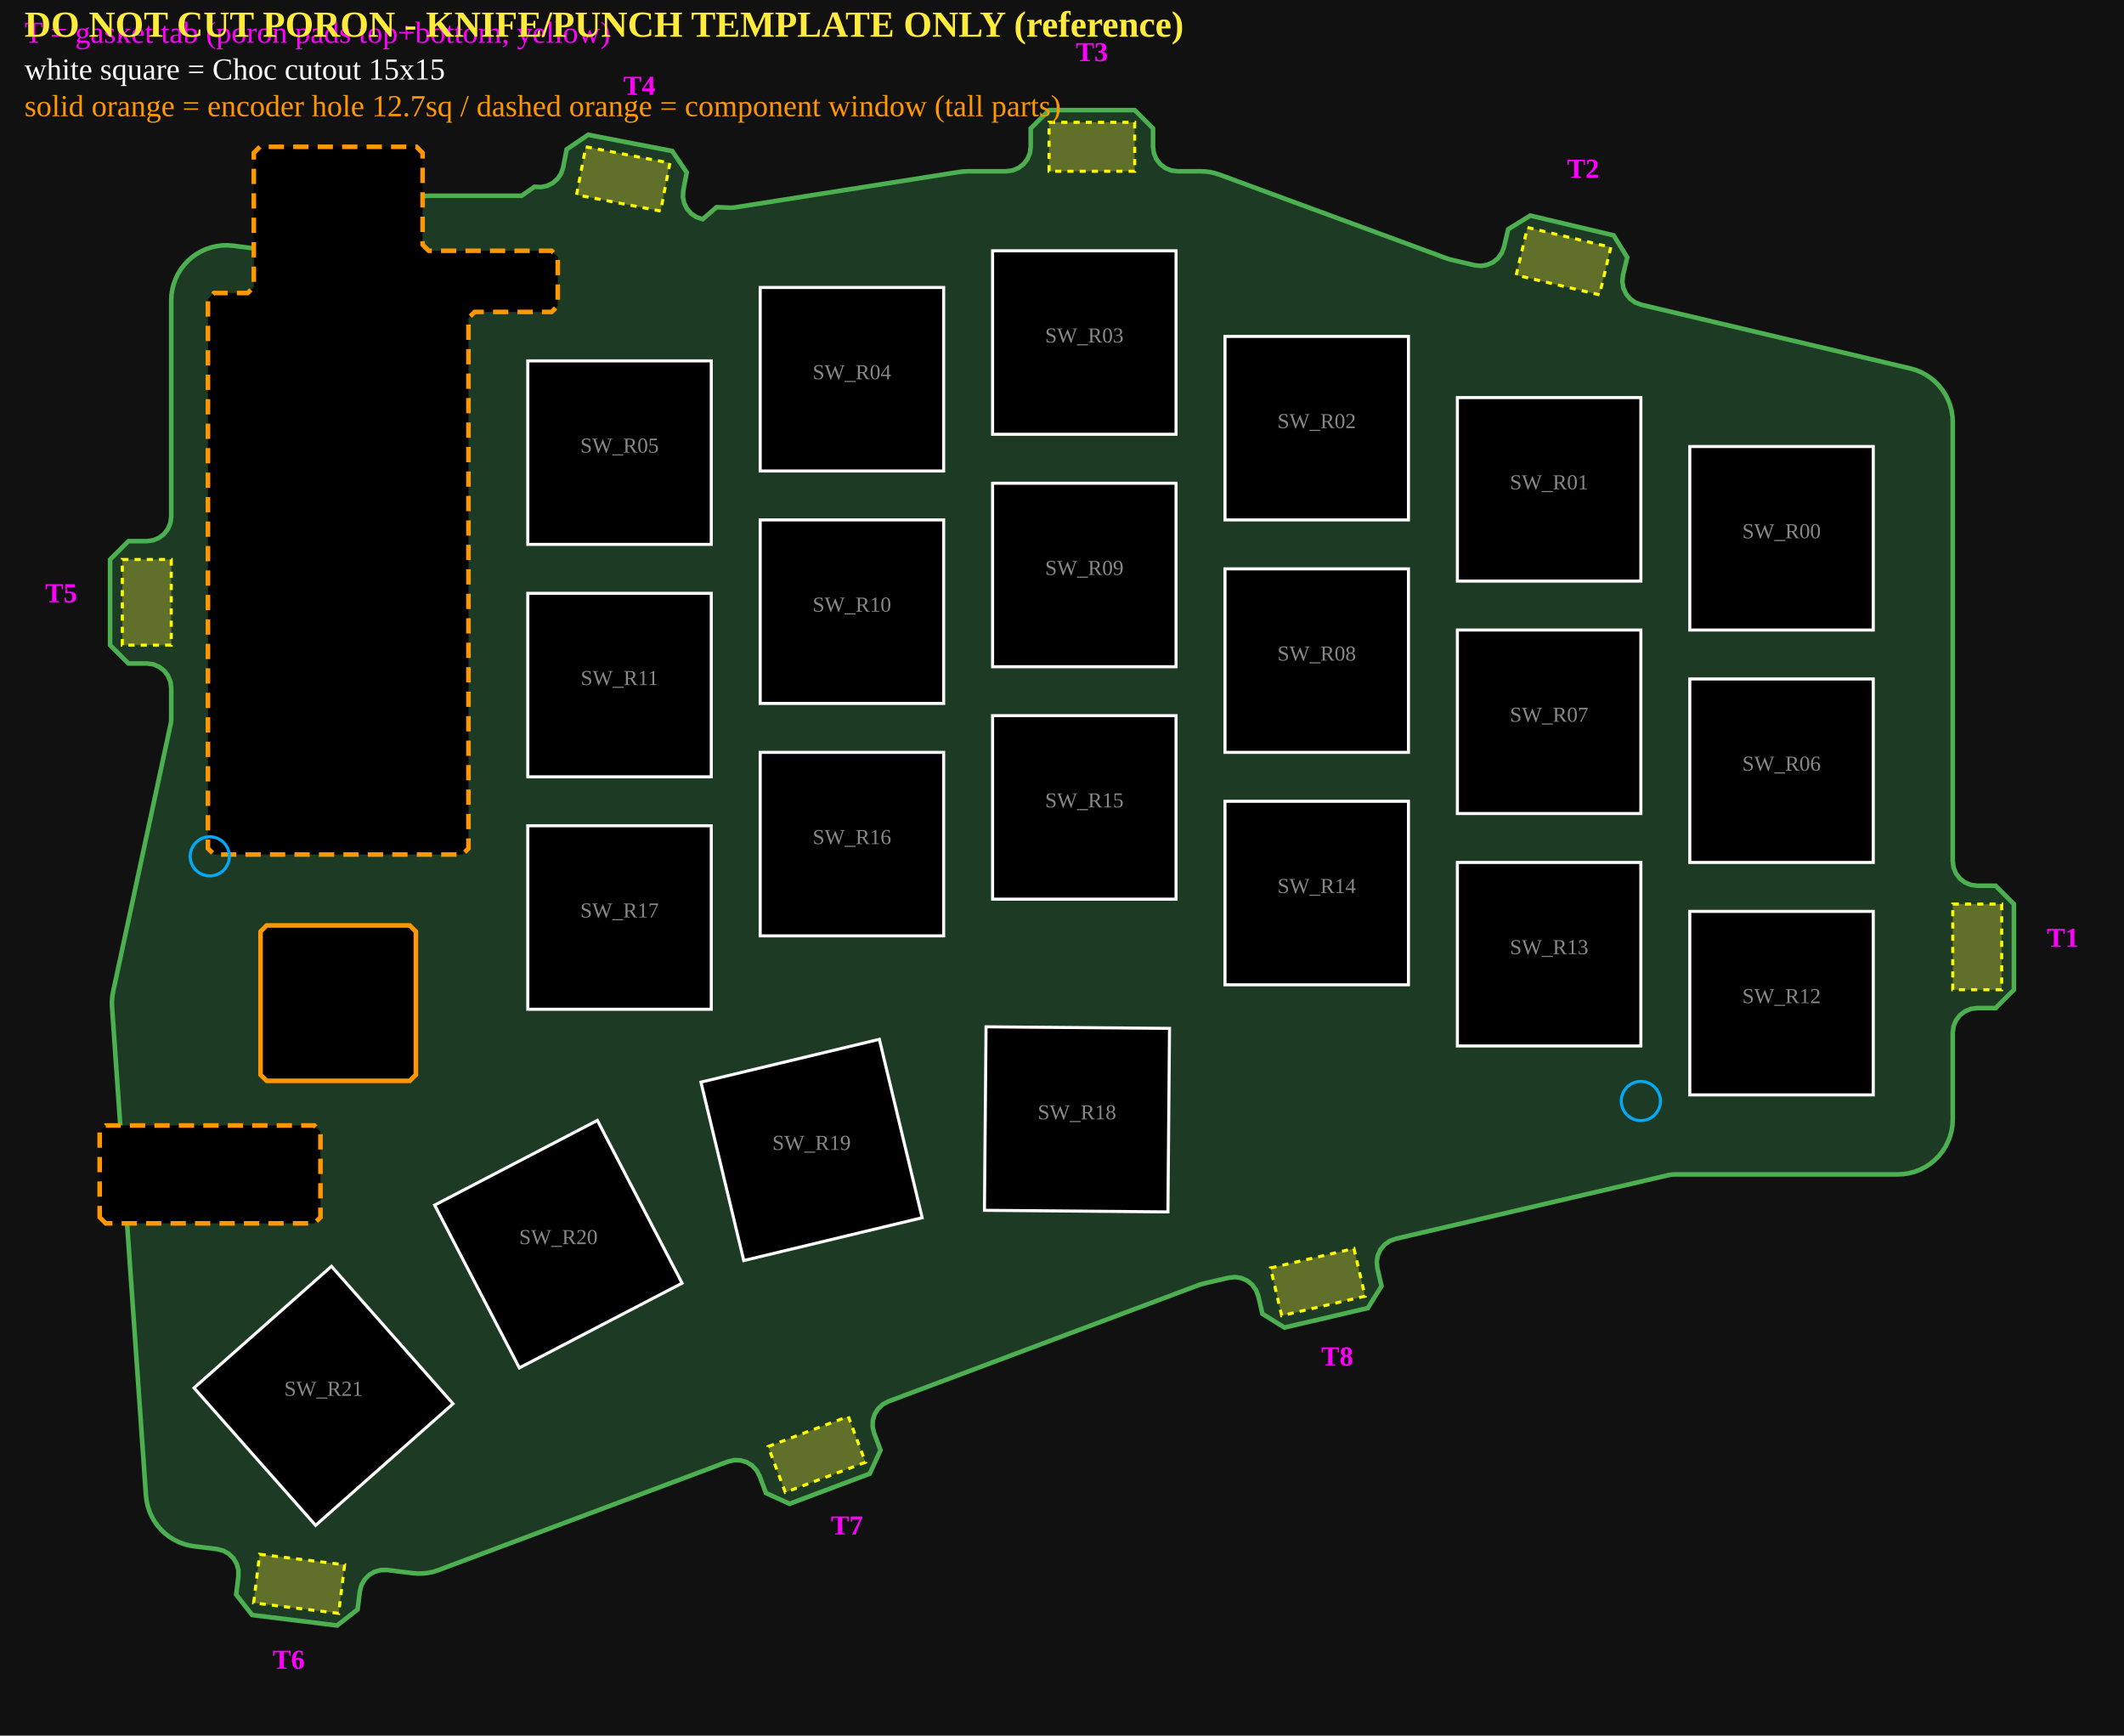
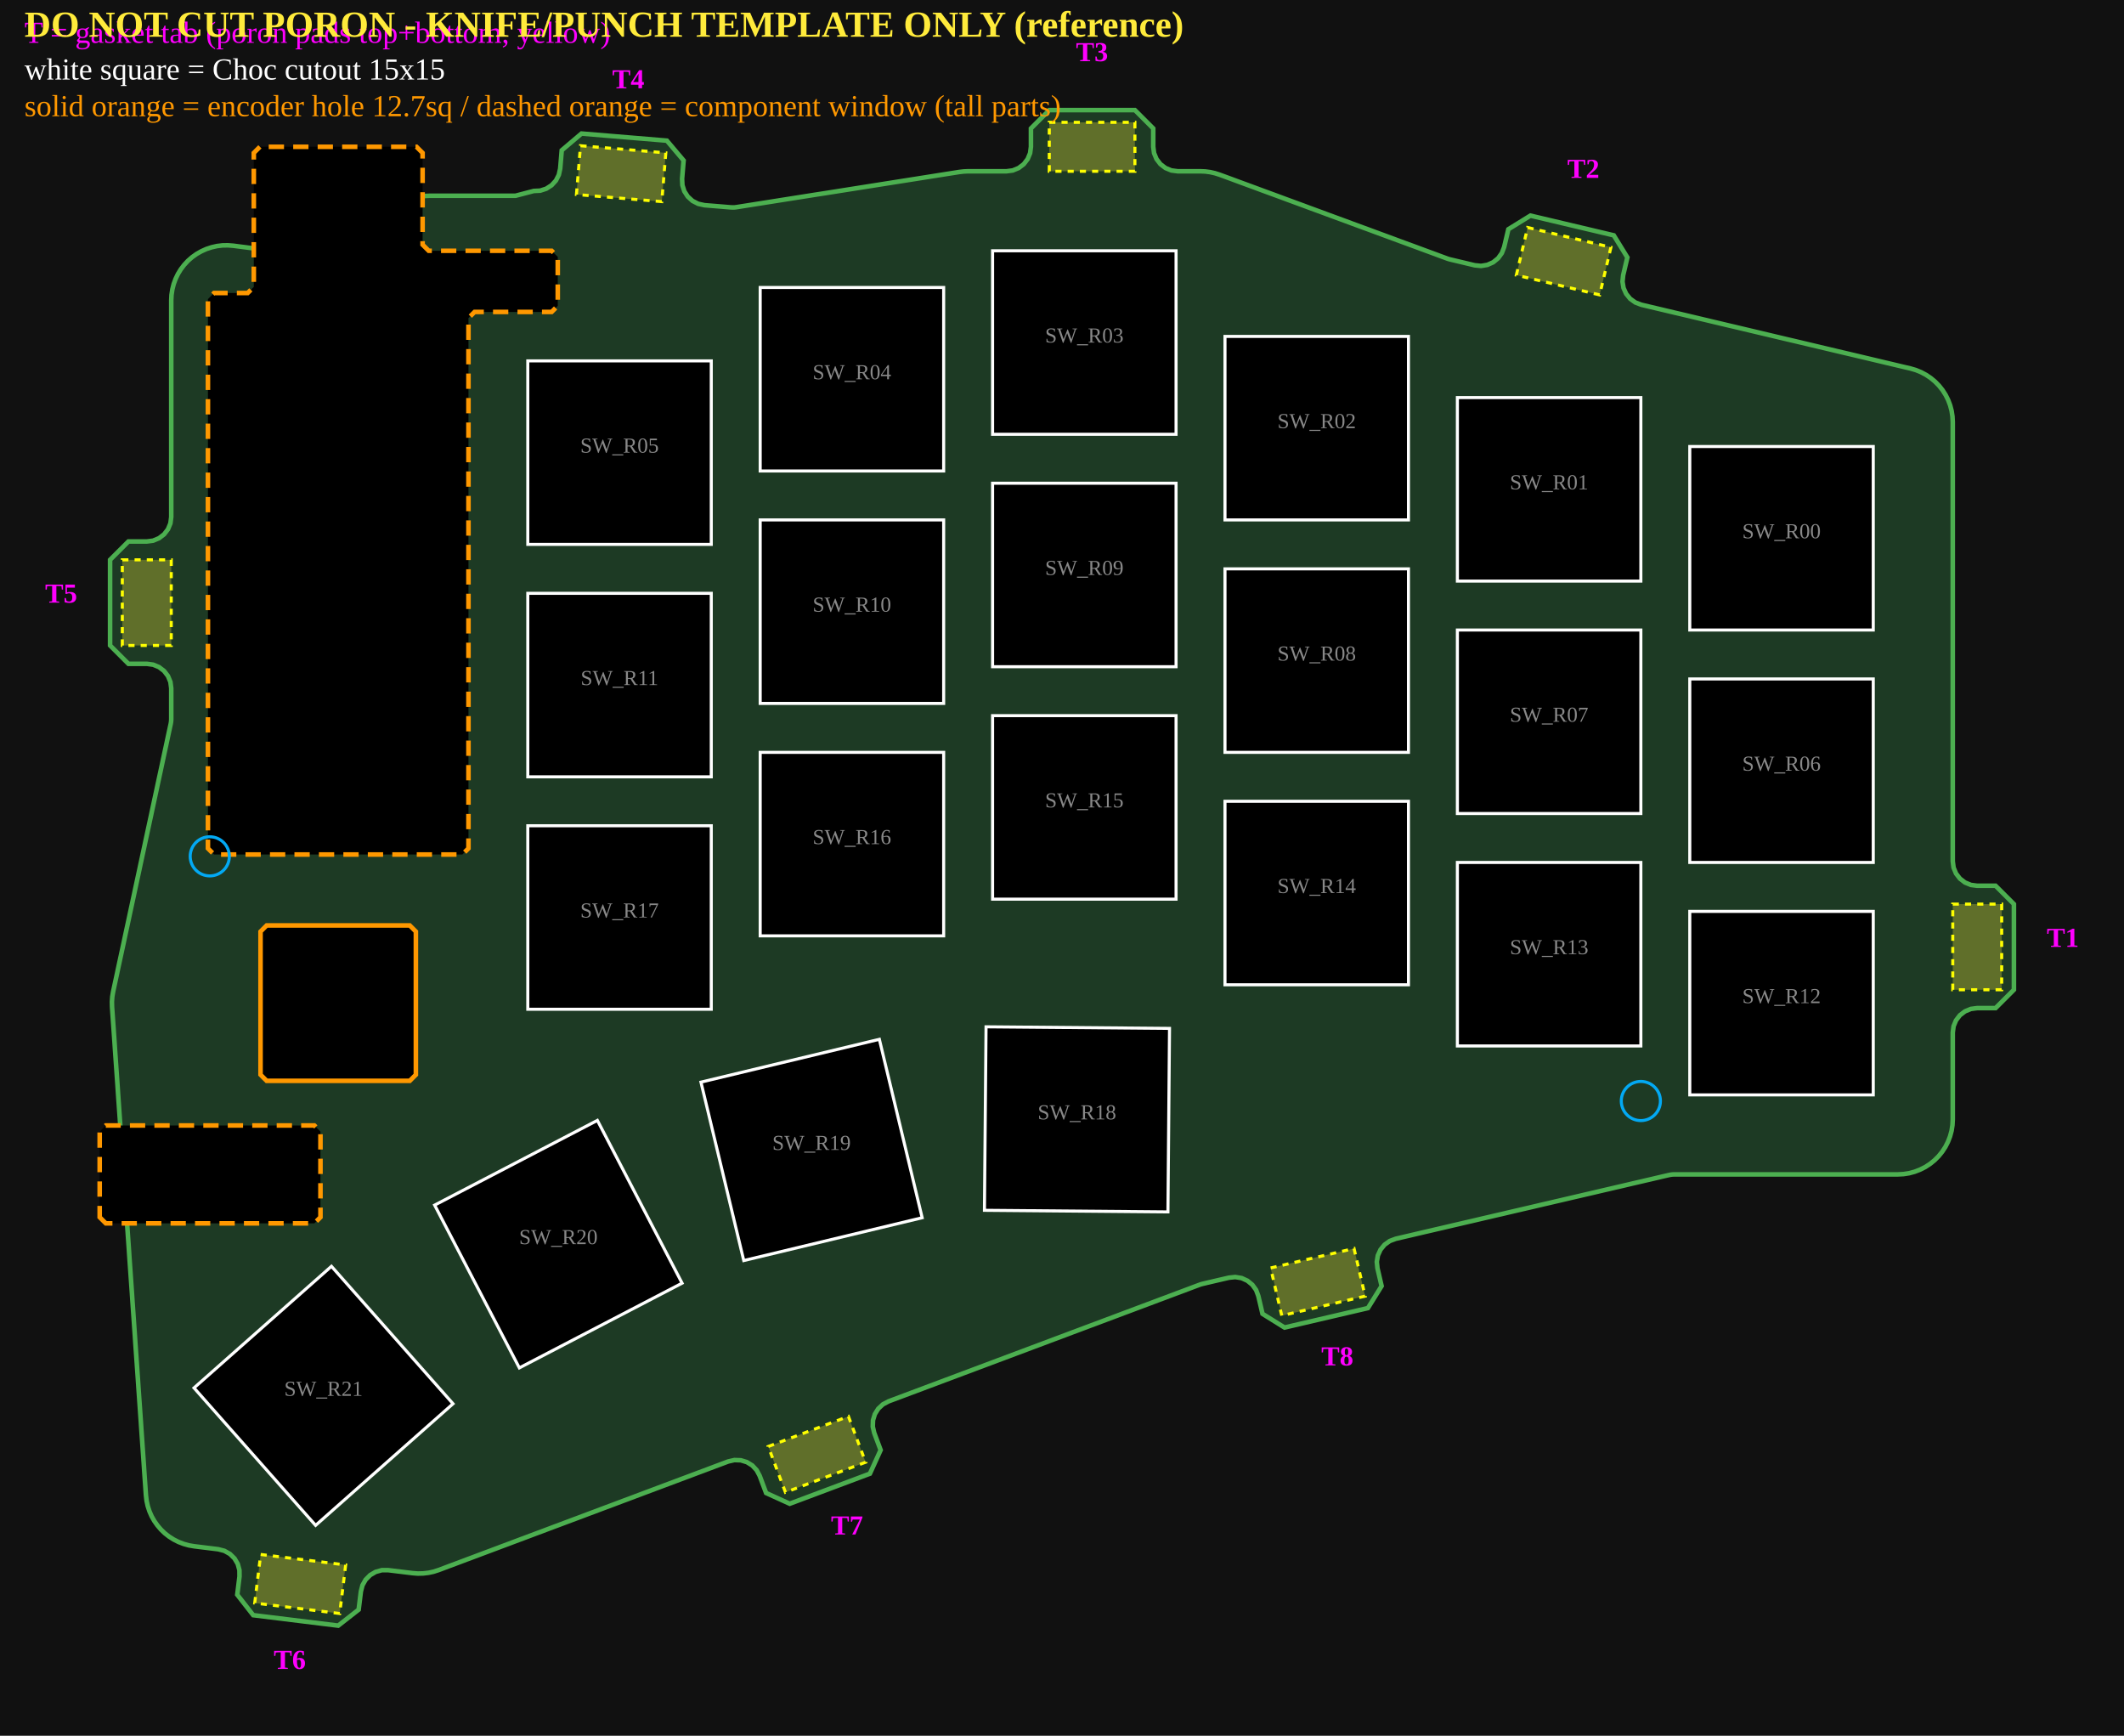
- <svg xmlns="http://www.w3.org/2000/svg" width="694.6" height="567.49" viewBox="0 0 694.6 567.49">
-   <rect width="694.6" height="567.49" fill="#111" />
-   <polygon points="638.6,366.0 638.6,364.0 638.6,362.0 638.6,360.0 638.6,358.0 638.6,356.0 638.6,354.0 638.6,352.0 638.6,350.0 638.6,348.0 638.6,346.0 638.6,344.0 638.6,342.0 638.6,337.61 638.87,335.54 639.67,333.61 640.94,331.95 642.6,330.68 644.53,329.88 646.6,329.61 652.6,329.61 658.6,323.61 658.6,295.61 652.6,289.61 646.6,289.61 644.53,289.34 642.6,288.54 640.94,287.27 639.67,285.61 638.87,283.68 638.6,281.61 638.6,276.0 638.6,274.0 638.6,272.0 638.6,270.0 638.6,268.0 638.6,266.0 638.6,264.0 638.6,262.0 638.6,260.0 638.6,258.0 638.6,256.0 638.6,254.0 638.6,252.0 638.6,250.0 638.6,248.0 638.6,246.0 638.6,244.0 638.6,242.0 638.6,240.0 638.6,238.0 638.6,236.0 638.6,234.0 638.6,232.0 638.6,230.0 638.6,228.0 638.6,226.0 638.6,224.0 638.6,222.0 638.6,220.0 638.6,218.0 638.6,216.0 638.6,214.0 638.6,212.0 638.6,210.0 638.6,208.0 638.6,206.0 638.6,204.0 638.6,202.0 638.6,200.0 638.6,198.0 638.6,196.0 638.6,194.0 638.6,192.0 638.6,190.0 638.6,188.0 638.6,186.0 638.6,184.0 638.6,182.0 638.6,180.0 638.6,178.0 638.6,176.0 638.6,174.0 638.6,172.0 638.6,170.0 638.6,168.0 638.6,166.0 638.6,164.0 638.6,162.0 638.6,160.0 638.6,158.0 638.6,156.0 638.6,154.0 638.6,152.0 638.6,150.0 638.6,148.0 638.6,146.0 638.6,144.0 638.6,142.0 638.6,140.0 638.6,138.0 638.5,136.15 638.22,134.32 637.75,132.53 637.1,130.8 636.27,129.14 635.28,127.58 634.12,126.12 632.83,124.8 631.41,123.61 629.88,122.58 628.24,121.7 626.53,121.0 624.75,120.48 622.77,120.02 620.79,119.55 618.81,119.08 616.83,118.61 614.85,118.14 612.87,117.67 610.89,117.2 608.91,116.73 606.93,116.26 604.95,115.79 602.97,115.33 600.99,114.86 599.01,114.39 597.03,113.92 595.05,113.45 593.07,112.98 591.09,112.51 589.11,112.04 587.13,111.57 585.15,111.11 583.17,110.64 581.19,110.17 579.21,109.7 577.23,109.23 575.25,108.76 573.27,108.29 571.29,107.82 569.31,107.35 567.33,106.88 565.35,106.42 563.37,105.95 561.39,105.48 559.41,105.01 557.43,104.54 555.45,104.07 553.47,103.6 551.49,103.13 549.51,102.66 547.53,102.2 545.55,101.73 543.57,101.26 541.59,100.79 536.7,99.63 534.75,98.89 533.06,97.67 531.74,96.05 530.88,94.14 530.55,92.08 530.76,90.0 532.15,84.16 527.69,76.94 500.44,70.49 493.22,74.95 491.84,80.78 491.1,82.74 489.88,84.43 488.26,85.75 486.35,86.6 484.29,86.94 482.21,86.72 478.23,85.78 476.25,85.31 474.27,84.84 473.81,84.72 473.35,84.57 471.39,83.85 469.43,83.12 467.47,82.4 465.51,81.68 463.55,80.95 461.58,80.23 459.62,79.51 457.66,78.79 455.7,78.06 453.74,77.34 451.78,76.62 449.82,75.9 447.86,75.17 445.89,74.45 443.93,73.73 441.97,73.01 440.01,72.28 438.05,71.56 436.09,70.84 434.13,70.12 432.17,69.39 430.2,68.67 428.24,67.95 426.28,67.22 424.32,66.5 422.36,65.78 420.4,65.06 418.44,64.33 416.48,63.61 414.51,62.89 412.55,62.17 410.59,61.44 408.63,60.72 406.67,60.0 404.71,59.28 402.75,58.55 400.79,57.83 398.82,57.11 397.31,56.63 395.76,56.28 394.19,56.07 392.6,56.0 390.6,56.0 385.07,56.0 383.0,55.73 381.07,54.93 379.42,53.66 378.14,52.0 377.35,50.07 377.07,48.0 377.07,42.0 371.07,36.0 343.07,36.0 337.07,42.0 337.07,48.0 336.8,50.07 336.0,52.0 334.73,53.66 333.07,54.93 331.14,55.73 329.07,56.0 324.6,56.0 322.6,56.0 320.6,56.0 318.6,56.0 316.6,56.0 315.19,56.06 313.79,56.22 311.75,56.54 309.71,56.86 307.67,57.19 305.63,57.51 303.59,57.83 301.55,58.15 299.51,58.48 297.47,58.8 295.43,59.12 293.38,59.44 291.34,59.76 289.3,60.09 287.26,60.41 285.22,60.73 283.18,61.05 281.14,61.38 279.1,61.7 277.06,62.02 275.02,62.34 272.98,62.66 270.94,62.99 268.89,63.31 266.85,63.63 264.81,63.95 262.77,64.28 260.73,64.6 258.69,64.92 256.65,65.24 254.61,65.56 252.57,65.89 250.53,66.21 248.49,66.53 246.45,66.85 244.41,67.18 242.36,67.5 240.32,67.82 239.54,67.9 238.76,67.91 236.55,67.82 234.34,67.74 229.79,71.67 227.81,71.01 226.06,69.86 224.68,68.29 223.74,66.43 223.32,64.38 223.45,62.3 224.58,56.4 219.83,49.38 192.34,44.07 185.31,48.83 184.17,54.72 183.51,56.7 182.36,58.44 180.8,59.83 178.93,60.76 176.89,61.18 174.8,61.06 170.6,64.0 168.6,64.0 166.6,64.0 164.6,64.0 162.6,64.0 160.6,64.0 158.6,64.0 156.6,64.0 154.6,64.0 152.6,64.0 150.6,64.0 148.6,64.0 146.6,64.0 144.6,64.0 142.6,64.0 140.6,64.0 138.94,64.08 137.3,64.3 135.69,64.68 134.12,65.21 132.6,65.88 132.6,67.93 132.6,69.99 132.6,72.04 132.6,74.1 132.6,76.16 132.6,78.21 132.6,80.27 132.6,82.33 132.6,84.38 132.6,86.44 132.6,88.49 132.6,90.55 132.6,92.61 132.6,94.66 132.6,96.72 132.6,98.78 132.6,100.83 132.6,102.89 132.6,104.94 132.6,107.0 130.6,107.0 128.6,107.0 126.6,107.0 124.6,107.0 122.6,107.0 120.6,107.0 118.6,107.0 116.6,107.0 114.6,107.0 112.6,107.0 110.6,107.0 108.6,107.0 106.6,107.0 104.6,107.0 102.6,107.0 100.6,107.0 98.6,107.0 96.6,107.0 94.6,107.0 92.6,107.0 90.6,107.0 88.6,107.0 88.6,104.91 88.6,102.82 88.6,100.74 88.6,98.65 88.6,96.56 88.6,94.47 88.6,92.39 88.6,90.3 88.6,88.21 88.6,86.12 88.6,84.04 88.6,81.95 86.55,81.68 84.51,81.42 82.46,81.15 80.42,80.88 78.37,80.62 76.32,80.35 74.53,80.21 72.73,80.24 70.94,80.46 69.19,80.86 67.48,81.42 65.84,82.16 64.28,83.05 62.81,84.1 61.46,85.28 60.24,86.6 59.14,88.04 58.2,89.57 57.42,91.19 56.8,92.88 56.36,94.62 56.09,96.4 56.0,98.2 56.0,100.21 56.0,102.22 56.0,104.24 56.0,106.25 56.0,108.26 56.0,110.27 56.0,112.29 56.0,114.3 56.0,116.31 56.0,118.32 56.0,120.34 56.0,122.35 56.0,124.36 56.0,126.37 56.0,128.38 56.0,130.4 56.0,132.41 56.0,134.42 56.0,136.43 56.0,138.45 56.0,140.46 56.0,142.47 56.0,144.48 56.0,146.5 56.0,148.51 56.0,150.52 56.0,152.53 56.0,154.54 56.0,156.56 56.0,158.57 56.0,160.58 56.0,162.59 56.0,164.61 56.0,168.94 55.73,171.01 54.93,172.94 53.66,174.59 52.0,175.86 50.07,176.66 48.0,176.94 42.0,176.94 36.0,182.94 36.0,210.94 42.0,216.94 48.0,216.94 50.07,217.21 52.0,218.01 53.66,219.28 54.93,220.94 55.73,222.87 56.0,224.94 56.0,229.0 56.0,231.01 56.0,233.02 56.0,235.04 55.98,235.6 55.92,236.16 55.82,236.72 55.39,238.7 54.96,240.69 54.54,242.68 54.11,244.67 53.68,246.66 53.25,248.65 52.83,250.64 52.4,252.63 51.97,254.61 51.54,256.6 51.12,258.59 50.69,260.58 50.26,262.57 49.83,264.56 49.41,266.55 48.98,268.53 48.55,270.52 48.12,272.51 47.69,274.5 47.27,276.49 46.84,278.48 46.41,280.47 45.98,282.45 45.56,284.44 45.13,286.43 44.7,288.42 44.27,290.41 43.85,292.4 43.42,294.39 42.99,296.38 42.56,298.36 42.14,300.35 41.71,302.34 41.28,304.33 40.85,306.32 40.43,308.31 40.0,310.3 39.57,312.28 39.14,314.27 38.71,316.26 38.29,318.25 37.86,320.24 37.43,322.23 37.0,324.22 36.72,325.88 36.6,327.56 36.64,329.25 36.78,331.24 36.92,333.24 37.06,335.24 37.2,337.23 37.34,339.23 37.48,341.23 37.61,343.22 37.75,345.22 37.89,347.22 38.03,349.21 38.17,351.21 38.31,353.21 38.45,355.2 38.58,357.2 38.72,359.2 38.86,361.19 39.0,363.19 39.14,365.19 39.28,367.18 39.42,369.18 39.55,371.18 39.69,373.17 39.83,375.17 39.97,377.17 40.11,379.16 40.25,381.16 40.38,383.15 40.52,385.15 40.66,387.15 40.8,389.14 40.94,391.14 41.08,393.14 41.22,395.13 41.35,397.13 41.49,399.13 41.63,401.12 41.77,403.12 41.91,405.12 42.05,407.11 42.19,409.11 42.32,411.11 42.46,413.1 42.6,415.1 42.74,417.1 42.88,419.09 43.02,421.09 43.16,423.09 43.29,425.08 43.43,427.08 43.57,429.08 43.71,431.07 43.85,433.07 43.99,435.07 44.13,437.06 44.26,439.06 44.4,441.05 44.54,443.05 44.68,445.05 44.82,447.04 44.96,449.04 45.1,451.04 45.23,453.03 45.37,455.03 45.51,457.03 45.65,459.02 45.79,461.02 45.93,463.02 46.07,465.01 46.2,467.01 46.34,469.01 46.48,471.0 46.62,473.0 46.76,475.0 46.9,476.99 47.04,478.99 47.17,480.99 47.31,482.98 47.45,484.98 47.59,486.98 47.73,488.97 47.94,490.73 48.32,492.46 48.87,494.15 49.58,495.77 50.45,497.31 51.47,498.76 52.62,500.11 53.9,501.34 55.3,502.43 56.8,503.38 58.38,504.18 60.03,504.81 61.74,505.29 63.49,505.59 65.59,505.85 71.01,506.51 73.03,507.04 74.85,508.07 76.34,509.53 77.4,511.33 77.96,513.34 77.97,515.43 77.24,521.39 82.46,528.07 110.25,531.49 116.94,526.27 117.67,520.32 118.2,518.3 119.23,516.48 120.69,514.99 122.49,513.93 124.5,513.37 126.59,513.35 130.73,513.86 132.83,514.12 134.93,514.38 136.65,514.51 138.38,514.47 140.1,514.27 141.8,513.9 143.44,513.37 145.33,512.66 147.21,511.95 149.1,511.25 150.99,510.54 152.87,509.83 154.76,509.13 156.64,508.42 158.53,507.71 160.41,507.01 162.3,506.3 164.18,505.59 166.07,504.89 167.95,504.18 169.84,503.47 171.72,502.77 173.61,502.06 175.49,501.35 177.38,500.65 179.26,499.94 181.15,499.23 183.03,498.53 184.92,497.82 186.81,497.11 188.69,496.41 190.58,495.7 192.46,494.99 194.35,494.29 196.23,493.58 198.12,492.87 200.0,492.17 201.89,491.46 203.77,490.75 205.66,490.05 207.54,489.34 209.43,488.63 211.31,487.92 213.2,487.22 215.08,486.51 216.97,485.8 218.85,485.1 220.74,484.39 222.63,483.68 224.51,482.98 226.4,482.27 228.28,481.56 230.17,480.86 232.05,480.15 233.94,479.44 238.09,477.89 240.12,477.42 242.21,477.49 244.21,478.1 245.98,479.2 247.4,480.73 248.39,482.57 250.49,488.19 258.22,491.7 284.43,481.87 287.95,474.15 285.84,468.53 285.37,466.5 285.44,464.41 286.05,462.41 287.15,460.64 288.68,459.21 290.52,458.23 296.15,456.12 298.04,455.41 299.92,454.71 301.81,454.0 303.69,453.29 305.58,452.59 307.46,451.88 309.35,451.17 311.23,450.47 313.12,449.76 315.0,449.05 316.89,448.35 318.77,447.64 320.66,446.93 322.54,446.23 324.43,445.52 326.32,444.81 328.2,444.11 330.09,443.4 331.97,442.69 333.86,441.99 335.74,441.28 337.63,440.57 339.51,439.87 341.4,439.16 343.28,438.45 345.17,437.74 347.05,437.04 348.94,436.33 350.82,435.62 352.71,434.92 354.59,434.21 356.48,433.5 358.37,432.8 360.25,432.09 362.14,431.38 364.02,430.68 365.91,429.97 367.79,429.26 369.68,428.56 371.56,427.85 373.45,427.14 375.33,426.44 377.22,425.73 379.1,425.02 380.99,424.32 382.87,423.61 384.76,422.9 386.64,422.2 388.53,421.49 390.41,420.78 392.3,420.08 392.79,419.91 393.29,419.78 395.25,419.32 397.2,418.86 401.87,417.78 403.95,417.57 406.01,417.91 407.91,418.77 409.52,420.1 410.74,421.79 411.48,423.75 412.84,429.59 420.05,434.07 447.31,427.71 451.79,420.51 450.43,414.66 450.23,412.58 450.57,410.52 451.43,408.62 452.75,407.01 454.45,405.79 456.41,405.05 461.71,403.82 463.67,403.36 465.62,402.9 467.58,402.45 469.53,401.99 471.49,401.54 473.44,401.08 475.4,400.62 477.35,400.17 479.31,399.71 481.26,399.26 483.22,398.8 485.17,398.34 487.13,397.89 489.08,397.43 491.04,396.98 492.99,396.52 494.95,396.06 496.9,395.61 498.86,395.15 500.81,394.7 502.77,394.24 504.72,393.78 506.68,393.33 508.63,392.87 510.59,392.42 512.54,391.96 514.5,391.5 516.45,391.05 518.41,390.59 520.36,390.14 522.32,389.68 524.27,389.22 526.23,388.77 528.18,388.31 530.14,387.86 532.09,387.4 534.05,386.94 536.0,386.49 537.96,386.03 539.91,385.58 541.87,385.12 543.82,384.66 545.78,384.21 546.38,384.09 546.98,384.02 547.59,384.0 549.62,384.0 551.65,384.0 553.68,384.0 555.7,384.0 557.73,384.0 559.76,384.0 561.79,384.0 563.82,384.0 565.84,384.0 567.87,384.0 569.9,384.0 571.93,384.0 573.96,384.0 575.98,384.0 578.01,384.0 580.04,384.0 582.07,384.0 584.1,384.0 586.12,384.0 588.15,384.0 590.18,384.0 592.21,384.0 594.24,384.0 596.26,384.0 598.29,384.0 600.32,384.0 602.35,384.0 604.38,384.0 606.4,384.0 608.43,384.0 610.46,384.0 612.49,384.0 614.52,384.0 616.54,384.0 618.57,384.0 620.6,384.0 622.48,383.9 624.34,383.61 626.16,383.12 627.92,382.44 629.6,381.59 631.18,380.56 632.64,379.38 633.98,378.04 635.16,376.58 636.19,375.0 637.04,373.32 637.72,371.56 638.21,369.74 638.5,367.88" fill="#1d3a24" stroke="#4caf50" stroke-width="1.5" />
+ <svg xmlns="http://www.w3.org/2000/svg" width="694.6" height="567.54" viewBox="0 0 694.6 567.54">
+   <rect width="694.6" height="567.54" fill="#111" />
+   <polygon points="638.6,366.0 638.6,364.0 638.6,362.0 638.6,360.0 638.6,358.0 638.6,356.0 638.6,354.0 638.6,352.0 638.6,350.0 638.6,348.0 638.6,346.0 638.6,344.0 638.6,342.0 638.6,337.62 638.87,335.55 639.67,333.62 640.94,331.96 642.6,330.69 644.53,329.89 646.6,329.62 652.6,329.62 658.6,323.62 658.6,295.62 652.6,289.62 646.6,289.62 644.53,289.35 642.6,288.55 640.94,287.27 639.67,285.62 638.87,283.69 638.6,281.62 638.6,276.0 638.6,274.0 638.6,272.0 638.6,270.0 638.6,268.0 638.6,266.0 638.6,264.0 638.6,262.0 638.6,260.0 638.6,258.0 638.6,256.0 638.6,254.0 638.6,252.0 638.6,250.0 638.6,248.0 638.6,246.0 638.6,244.0 638.6,242.0 638.6,240.0 638.6,238.0 638.6,236.0 638.6,234.0 638.6,232.0 638.6,230.0 638.6,228.0 638.6,226.0 638.6,224.0 638.6,222.0 638.6,220.0 638.6,218.0 638.6,216.0 638.6,214.0 638.6,212.0 638.6,210.0 638.6,208.0 638.6,206.0 638.6,204.0 638.6,202.0 638.6,200.0 638.6,198.0 638.6,196.0 638.6,194.0 638.6,192.0 638.6,190.0 638.6,188.0 638.6,186.0 638.6,184.0 638.6,182.0 638.6,180.0 638.6,178.0 638.6,176.0 638.6,174.0 638.6,172.0 638.6,170.0 638.6,168.0 638.6,166.0 638.6,164.0 638.6,162.0 638.6,160.0 638.6,158.0 638.6,156.0 638.6,154.0 638.6,152.0 638.6,150.0 638.6,148.0 638.6,146.0 638.6,144.0 638.6,142.0 638.6,140.0 638.6,138.0 638.5,136.15 638.22,134.32 637.75,132.53 637.1,130.8 636.27,129.14 635.28,127.58 634.12,126.12 632.83,124.8 631.41,123.61 629.88,122.58 628.24,121.7 626.53,121.0 624.75,120.48 622.77,120.02 620.79,119.55 618.81,119.08 616.83,118.61 614.85,118.14 612.87,117.67 610.89,117.2 608.91,116.73 606.93,116.26 604.95,115.79 602.97,115.33 600.99,114.86 599.01,114.39 597.03,113.92 595.05,113.45 593.07,112.98 591.09,112.51 589.11,112.04 587.13,111.57 585.15,111.11 583.17,110.64 581.19,110.17 579.21,109.7 577.23,109.23 575.25,108.76 573.27,108.29 571.29,107.82 569.31,107.35 567.33,106.88 565.35,106.42 563.37,105.95 561.39,105.48 559.41,105.01 557.43,104.54 555.45,104.07 553.47,103.6 551.49,103.13 549.51,102.66 547.53,102.2 545.55,101.73 543.57,101.26 541.59,100.79 536.75,99.64 534.8,98.9 533.1,97.68 531.79,96.06 530.93,94.15 530.6,92.09 530.81,90.01 532.19,84.17 527.74,76.95 500.49,70.5 493.27,74.96 491.89,80.79 491.14,82.75 489.92,84.44 488.3,85.76 486.4,86.61 484.34,86.95 482.26,86.74 478.23,85.78 476.25,85.31 474.27,84.84 473.81,84.72 473.35,84.57 471.39,83.85 469.43,83.12 467.47,82.4 465.51,81.68 463.55,80.95 461.58,80.23 459.62,79.51 457.66,78.79 455.7,78.06 453.74,77.34 451.78,76.62 449.82,75.9 447.86,75.17 445.89,74.45 443.93,73.73 441.97,73.01 440.01,72.28 438.05,71.56 436.09,70.84 434.13,70.12 432.17,69.39 430.2,68.67 428.24,67.95 426.28,67.22 424.32,66.5 422.36,65.78 420.4,65.06 418.44,64.33 416.48,63.61 414.51,62.89 412.55,62.17 410.59,61.44 408.63,60.72 406.67,60.0 404.71,59.28 402.75,58.55 400.79,57.83 398.82,57.11 397.31,56.63 395.76,56.28 394.19,56.07 392.6,56.0 390.6,56.0 385.14,56.0 383.07,55.73 381.14,54.93 379.48,53.66 378.21,52.0 377.41,50.07 377.14,48.0 377.14,42.0 371.14,36.0 343.14,36.0 337.14,42.0 337.14,48.0 336.87,50.07 336.07,52.0 334.8,53.66 333.14,54.93 331.21,55.73 329.14,56.0 324.6,56.0 322.6,56.0 320.6,56.0 318.6,56.0 316.6,56.0 315.19,56.06 313.79,56.22 311.77,56.54 309.74,56.86 307.72,57.18 305.69,57.5 303.67,57.82 301.64,58.14 299.62,58.46 297.59,58.78 295.57,59.1 293.54,59.42 291.52,59.74 289.49,60.06 287.47,60.38 285.44,60.7 283.42,61.02 281.39,61.34 279.37,61.66 277.34,61.98 275.31,62.3 273.29,62.62 271.26,62.94 269.24,63.26 267.21,63.57 265.19,63.89 263.16,64.21 261.14,64.53 259.11,64.85 257.09,65.17 255.06,65.49 253.04,65.81 251.01,66.13 248.99,66.45 246.96,66.77 244.94,67.09 242.91,67.41 240.89,67.73 240.25,67.81 239.61,67.83 238.97,67.8 236.93,67.63 234.89,67.46 230.37,67.09 228.33,66.64 226.47,65.69 224.92,64.28 223.79,62.53 223.16,60.54 223.06,58.45 223.56,52.47 218.08,45.99 190.17,43.67 183.7,49.15 183.2,55.13 182.75,57.17 181.8,59.03 180.39,60.57 178.64,61.7 176.65,62.34 174.56,62.44 168.6,64.0 166.6,64.0 164.6,64.0 162.6,64.0 160.6,64.0 158.6,64.0 156.6,64.0 154.6,64.0 152.6,64.0 150.6,64.0 148.6,64.0 146.6,64.0 144.6,64.0 142.6,64.0 140.6,64.0 138.94,64.08 137.3,64.3 135.69,64.68 134.12,65.21 132.6,65.88 132.6,67.93 132.6,69.99 132.6,72.04 132.6,74.1 132.6,76.16 132.6,78.21 132.6,80.27 132.6,82.33 132.6,84.38 132.6,86.44 132.6,88.49 132.6,90.55 132.6,92.61 132.6,94.66 132.6,96.72 132.6,98.78 132.6,100.83 132.6,102.89 132.6,104.94 132.6,107.0 130.6,107.0 128.6,107.0 126.6,107.0 124.6,107.0 122.6,107.0 120.6,107.0 118.6,107.0 116.6,107.0 114.6,107.0 112.6,107.0 110.6,107.0 108.6,107.0 106.6,107.0 104.6,107.0 102.6,107.0 100.6,107.0 98.6,107.0 96.6,107.0 94.6,107.0 92.6,107.0 90.6,107.0 88.6,107.0 88.6,104.91 88.6,102.82 88.6,100.74 88.6,98.65 88.6,96.56 88.6,94.47 88.6,92.39 88.6,90.3 88.6,88.21 88.6,86.12 88.6,84.04 88.6,81.95 86.55,81.68 84.51,81.42 82.46,81.15 80.42,80.88 78.37,80.62 76.32,80.35 74.53,80.21 72.73,80.24 70.94,80.46 69.19,80.86 67.48,81.42 65.84,82.16 64.28,83.05 62.81,84.1 61.46,85.28 60.24,86.6 59.14,88.04 58.2,89.57 57.42,91.19 56.8,92.88 56.36,94.62 56.09,96.4 56.0,98.2 56.0,100.21 56.0,102.22 56.0,104.24 56.0,106.25 56.0,108.26 56.0,110.27 56.0,112.29 56.0,114.3 56.0,116.31 56.0,118.32 56.0,120.34 56.0,122.35 56.0,124.36 56.0,126.37 56.0,128.38 56.0,130.4 56.0,132.41 56.0,134.42 56.0,136.43 56.0,138.45 56.0,140.46 56.0,142.47 56.0,144.48 56.0,146.5 56.0,148.51 56.0,150.52 56.0,152.53 56.0,154.54 56.0,156.56 56.0,158.57 56.0,160.58 56.0,162.59 56.0,164.61 56.0,169.05 55.73,171.12 54.93,173.05 53.66,174.71 52.0,175.98 50.07,176.78 48.0,177.05 42.0,177.05 36.0,183.05 36.0,211.05 42.0,217.05 48.0,217.05 50.07,217.33 52.0,218.12 53.66,219.4 54.93,221.05 55.73,222.98 56.0,225.05 56.0,231.01 56.0,233.02 56.0,235.04 55.98,235.6 55.92,236.16 55.82,236.72 55.39,238.7 54.96,240.69 54.54,242.68 54.11,244.67 53.68,246.66 53.25,248.65 52.83,250.64 52.4,252.63 51.97,254.61 51.54,256.6 51.12,258.59 50.69,260.58 50.26,262.57 49.83,264.56 49.41,266.55 48.98,268.53 48.55,270.52 48.12,272.51 47.69,274.5 47.27,276.49 46.84,278.48 46.41,280.47 45.98,282.45 45.56,284.44 45.13,286.43 44.7,288.42 44.27,290.41 43.85,292.4 43.42,294.39 42.99,296.38 42.56,298.36 42.14,300.35 41.71,302.34 41.28,304.33 40.85,306.32 40.43,308.31 40.0,310.3 39.57,312.28 39.14,314.27 38.71,316.26 38.29,318.25 37.86,320.24 37.43,322.23 37.0,324.22 36.72,325.88 36.6,327.56 36.64,329.25 36.78,331.24 36.92,333.24 37.06,335.24 37.2,337.23 37.34,339.23 37.48,341.23 37.61,343.22 37.75,345.22 37.89,347.22 38.03,349.21 38.17,351.21 38.31,353.21 38.45,355.2 38.58,357.2 38.72,359.2 38.86,361.19 39.0,363.19 39.14,365.19 39.28,367.18 39.42,369.18 39.55,371.18 39.69,373.17 39.83,375.17 39.97,377.17 40.11,379.16 40.25,381.16 40.38,383.15 40.52,385.15 40.66,387.15 40.8,389.14 40.94,391.14 41.08,393.14 41.22,395.13 41.35,397.13 41.49,399.13 41.63,401.12 41.77,403.12 41.91,405.12 42.05,407.11 42.19,409.11 42.32,411.11 42.46,413.1 42.6,415.1 42.74,417.1 42.88,419.09 43.02,421.09 43.16,423.09 43.29,425.08 43.43,427.08 43.57,429.08 43.71,431.07 43.85,433.07 43.99,435.07 44.13,437.06 44.26,439.06 44.4,441.05 44.54,443.05 44.68,445.05 44.82,447.04 44.96,449.04 45.1,451.04 45.23,453.03 45.37,455.03 45.51,457.03 45.65,459.02 45.79,461.02 45.93,463.02 46.07,465.01 46.2,467.01 46.34,469.01 46.48,471.0 46.62,473.0 46.76,475.0 46.9,476.99 47.04,478.99 47.17,480.99 47.31,482.98 47.45,484.98 47.59,486.98 47.73,488.97 47.94,490.73 48.32,492.46 48.87,494.15 49.58,495.77 50.45,497.31 51.47,498.76 52.62,500.11 53.9,501.34 55.3,502.43 56.8,503.38 58.38,504.18 60.03,504.81 61.74,505.29 63.49,505.59 65.59,505.85 71.36,506.56 73.38,507.08 75.2,508.11 76.69,509.57 77.75,511.37 78.3,513.39 78.32,515.47 77.59,521.43 82.81,528.12 110.6,531.54 117.29,526.31 118.02,520.36 118.54,518.34 119.57,516.52 121.04,515.03 122.84,513.97 124.85,513.41 126.94,513.4 132.83,514.12 134.93,514.38 136.65,514.51 138.38,514.47 140.1,514.27 141.8,513.9 143.44,513.37 145.33,512.66 147.21,511.95 149.1,511.25 150.99,510.54 152.87,509.83 154.76,509.13 156.64,508.42 158.53,507.71 160.41,507.01 162.3,506.3 164.18,505.59 166.07,504.89 167.95,504.18 169.84,503.47 171.72,502.77 173.61,502.06 175.49,501.35 177.38,500.65 179.26,499.94 181.15,499.23 183.03,498.53 184.92,497.82 186.81,497.11 188.69,496.41 190.58,495.7 192.46,494.99 194.35,494.29 196.23,493.58 198.12,492.87 200.0,492.17 201.89,491.46 203.77,490.75 205.66,490.05 207.54,489.34 209.43,488.63 211.31,487.92 213.2,487.22 215.08,486.51 216.97,485.8 218.85,485.1 220.74,484.39 222.63,483.68 224.51,482.98 226.4,482.27 228.28,481.56 230.17,480.86 232.05,480.15 233.94,479.44 238.13,477.87 240.17,477.4 242.26,477.47 244.25,478.08 246.03,479.18 247.45,480.71 248.43,482.55 250.54,488.17 258.26,491.68 284.48,481.85 287.99,474.13 285.89,468.51 285.42,466.48 285.49,464.39 286.1,462.39 287.2,460.62 288.73,459.19 290.57,458.21 296.15,456.12 298.04,455.41 299.92,454.71 301.81,454.0 303.69,453.29 305.58,452.59 307.46,451.88 309.35,451.17 311.23,450.47 313.12,449.76 315.0,449.05 316.89,448.35 318.77,447.64 320.66,446.93 322.54,446.23 324.43,445.52 326.32,444.81 328.2,444.11 330.09,443.4 331.97,442.69 333.86,441.99 335.74,441.28 337.63,440.57 339.51,439.87 341.4,439.16 343.28,438.45 345.17,437.74 347.05,437.04 348.94,436.33 350.82,435.62 352.71,434.92 354.59,434.21 356.48,433.5 358.37,432.8 360.25,432.09 362.14,431.38 364.02,430.68 365.91,429.97 367.79,429.26 369.68,428.56 371.56,427.85 373.45,427.14 375.33,426.44 377.22,425.73 379.1,425.02 380.99,424.32 382.87,423.61 384.76,422.9 386.64,422.2 388.53,421.49 390.41,420.78 392.3,420.08 392.79,419.91 393.29,419.78 395.25,419.32 397.2,418.86 401.9,417.77 403.97,417.56 406.04,417.9 407.94,418.77 409.55,420.09 410.77,421.79 411.5,423.74 412.87,429.59 420.07,434.07 447.34,427.71 451.82,420.5 450.46,414.66 450.25,412.58 450.59,410.52 451.46,408.61 452.78,407.0 454.48,405.78 456.43,405.05 461.71,403.82 463.67,403.36 465.62,402.9 467.58,402.45 469.53,401.99 471.49,401.54 473.44,401.08 475.4,400.62 477.35,400.17 479.31,399.71 481.26,399.26 483.22,398.8 485.17,398.34 487.13,397.89 489.08,397.43 491.04,396.98 492.99,396.52 494.95,396.06 496.9,395.61 498.86,395.15 500.81,394.7 502.77,394.24 504.72,393.78 506.68,393.33 508.63,392.87 510.59,392.42 512.54,391.96 514.5,391.5 516.45,391.05 518.41,390.59 520.36,390.14 522.32,389.68 524.27,389.22 526.23,388.77 528.18,388.31 530.14,387.86 532.09,387.4 534.05,386.94 536.0,386.49 537.96,386.03 539.91,385.58 541.87,385.12 543.82,384.66 545.78,384.21 546.38,384.09 546.98,384.02 547.59,384.0 549.62,384.0 551.65,384.0 553.68,384.0 555.7,384.0 557.73,384.0 559.76,384.0 561.79,384.0 563.82,384.0 565.84,384.0 567.87,384.0 569.9,384.0 571.93,384.0 573.96,384.0 575.98,384.0 578.01,384.0 580.04,384.0 582.07,384.0 584.1,384.0 586.12,384.0 588.15,384.0 590.18,384.0 592.21,384.0 594.24,384.0 596.26,384.0 598.29,384.0 600.32,384.0 602.35,384.0 604.38,384.0 606.4,384.0 608.43,384.0 610.46,384.0 612.49,384.0 614.52,384.0 616.54,384.0 618.57,384.0 620.6,384.0 622.48,383.9 624.34,383.61 626.16,383.12 627.92,382.44 629.6,381.59 631.18,380.56 632.64,379.38 633.98,378.04 635.16,376.58 636.19,375.0 637.04,373.32 637.72,371.56 638.21,369.74 638.5,367.88" fill="#1d3a24" stroke="#4caf50" stroke-width="1.5" />
  <polygon points="552.6,206.0 612.6,206.0 612.6,146.0 552.6,146.0" fill="#000" stroke="#fff" stroke-width="1" />
  <polygon points="476.6,190.0 536.6,190.0 536.6,130.0 476.6,130.0" fill="#000" stroke="#fff" stroke-width="1" />
  <polygon points="400.6,170.0 460.6,170.0 460.6,110.0 400.6,110.0" fill="#000" stroke="#fff" stroke-width="1" />
  <polygon points="324.6,142.0 384.6,142.0 384.6,82.0 324.6,82.0" fill="#000" stroke="#fff" stroke-width="1" />
  <polygon points="248.6,154.0 308.6,154.0 308.6,94.0 248.6,94.0" fill="#000" stroke="#fff" stroke-width="1" />
  <polygon points="172.6,178.0 232.6,178.0 232.6,118.0 172.6,118.0" fill="#000" stroke="#fff" stroke-width="1" />
  <polygon points="552.6,282.0 612.6,282.0 612.6,222.0 552.6,222.0" fill="#000" stroke="#fff" stroke-width="1" />
  <polygon points="476.6,266.0 536.6,266.0 536.6,206.0 476.6,206.0" fill="#000" stroke="#fff" stroke-width="1" />
  <polygon points="400.6,246.0 460.6,246.0 460.6,186.0 400.6,186.0" fill="#000" stroke="#fff" stroke-width="1" />
  <polygon points="324.6,218.0 384.6,218.0 384.6,158.0 324.6,158.0" fill="#000" stroke="#fff" stroke-width="1" />
  <polygon points="248.6,230.0 308.6,230.0 308.6,170.0 248.6,170.0" fill="#000" stroke="#fff" stroke-width="1" />
  <polygon points="172.6,254.0 232.6,254.0 232.6,194.0 172.6,194.0" fill="#000" stroke="#fff" stroke-width="1" />
  <polygon points="552.6,358.0 612.6,358.0 612.6,298.0 552.6,298.0" fill="#000" stroke="#fff" stroke-width="1" />
  <polygon points="476.6,342.0 536.6,342.0 536.6,282.0 476.6,282.0" fill="#000" stroke="#fff" stroke-width="1" />
  <polygon points="400.6,322.0 460.6,322.0 460.6,262.0 400.6,262.0" fill="#000" stroke="#fff" stroke-width="1" />
  <polygon points="324.6,294.0 384.6,294.0 384.6,234.0 324.6,234.0" fill="#000" stroke="#fff" stroke-width="1" />
  <polygon points="248.6,306.0 308.6,306.0 308.6,246.0 248.6,246.0" fill="#000" stroke="#fff" stroke-width="1" />
  <polygon points="172.6,330.0 232.6,330.0 232.6,270.0 172.6,270.0" fill="#000" stroke="#fff" stroke-width="1" />
  <polygon points="321.94,395.74 381.94,396.26 382.46,336.26 322.46,335.74" fill="#000" stroke="#fff" stroke-width="1" />
  <polygon points="243.23,412.17 301.57,398.17 287.57,339.83 229.23,353.83" fill="#000" stroke="#fff" stroke-width="1" />
  <polygon points="169.84,447.26 223.06,419.56 195.36,366.34 142.14,394.04" fill="#000" stroke="#fff" stroke-width="1" />
  <polygon points="103.21,498.75 148.15,458.99 108.39,414.05 63.45,453.81" fill="#000" stroke="#fff" stroke-width="1" />
  <polygon points="85.0,48.0 83.0,50.0 83.0,93.8 81.0,95.8 70.0,95.8 68.0,97.8 68.0,277.4 70.0,279.4 151.2,279.4 153.2,277.4 153.2,104.0 155.2,102.0 180.4,102.0 182.4,100.0 182.4,84.0 180.4,82.0 140.2,82.0 138.2,80.0 138.2,50.0 136.2,48.0" fill="#000" stroke="#ff9800" stroke-width="1.5" stroke-dasharray="5,3" />
  <polygon points="32.6,398.0 34.6,400.0 102.8,400.0 104.8,398.0 104.8,370.0 102.8,368.0 34.6,368.0 32.6,370.0" fill="#000" stroke="#ff9800" stroke-width="1.5" stroke-dasharray="5,3" />
  <polygon points="85.2,351.4 87.2,353.4 134.0,353.4 136.0,351.4 136.0,304.6 134.0,302.6 87.2,302.6 85.2,304.6" fill="#000" stroke="#ff9800" stroke-width="1.5" />
-   <polygon points="638.6,323.61 638.6,295.61 654.6,295.61 654.6,323.61" fill="rgba(255,235,59,0.30)" stroke="#ff0" stroke-width="1" stroke-dasharray="2,2" />
+   <polygon points="638.6,323.62 638.6,295.62 654.6,295.62 654.6,323.62" fill="rgba(255,235,59,0.30)" stroke="#ff0" stroke-width="1" stroke-dasharray="2,2" />
  <text x="674.6" y="309.6" fill="#f0f" font-size="9" font-weight="bold" text-anchor="middle">T1</text>
-   <polygon points="523.08,96.4 495.84,89.95 499.52,74.38 526.77,80.84" fill="rgba(255,235,59,0.30)" stroke="#ff0" stroke-width="1" stroke-dasharray="2,2" />
-   <text x="517.73" y="58.13" fill="#f0f" font-size="9" font-weight="bold" text-anchor="middle">T2</text>
-   <polygon points="371.07,56.0 343.07,56.0 343.07,40.0 371.07,40.0" fill="rgba(255,235,59,0.30)" stroke="#ff0" stroke-width="1" stroke-dasharray="2,2" />
-   <text x="357.08" y="20.0" fill="#f0f" font-size="9" font-weight="bold" text-anchor="middle">T3</text>
-   <polygon points="216.04,69.01 188.55,63.71 191.58,48.0 219.07,53.3" fill="rgba(255,235,59,0.30)" stroke="#ff0" stroke-width="1" stroke-dasharray="2,2" />
-   <text x="209.1" y="31.01" fill="#f0f" font-size="9" font-weight="bold" text-anchor="middle">T4</text>
-   <polygon points="56.0,182.94 56.0,210.94 40.0,210.94 40.0,182.94" fill="rgba(255,235,59,0.30)" stroke="#ff0" stroke-width="1" stroke-dasharray="2,2" />
-   <text x="20.0" y="196.92" fill="#f0f" font-size="9" font-weight="bold" text-anchor="middle">T5</text>
-   <polygon points="84.91,508.22 112.7,511.64 110.74,527.52 82.95,524.1" fill="rgba(255,235,59,0.30)" stroke="#ff0" stroke-width="1" stroke-dasharray="2,2" />
-   <text x="94.4" y="545.65" fill="#f0f" font-size="9" font-weight="bold" text-anchor="middle">T6</text>
-   <polygon points="251.2,472.97 277.41,463.14 283.03,478.13 256.81,487.96" fill="rgba(255,235,59,0.30)" stroke="#ff0" stroke-width="1" stroke-dasharray="2,2" />
-   <text x="276.96" y="501.75" fill="#f0f" font-size="9" font-weight="bold" text-anchor="middle">T7</text>
-   <polygon points="415.5,414.6 442.77,408.23 446.41,423.82 419.14,430.18" fill="rgba(255,235,59,0.30)" stroke="#ff0" stroke-width="1" stroke-dasharray="2,2" />
-   <text x="437.3" y="446.46" fill="#f0f" font-size="9" font-weight="bold" text-anchor="middle">T8</text>
+   <polygon points="523.13,96.42 495.88,89.96 499.57,74.39 526.81,80.85" fill="rgba(255,235,59,0.30)" stroke="#ff0" stroke-width="1" stroke-dasharray="2,2" />
+   <text x="517.81" y="58.17" fill="#f0f" font-size="9" font-weight="bold" text-anchor="middle">T2</text>
+   <polygon points="371.14,56.0 343.14,56.0 343.14,40.0 371.14,40.0" fill="rgba(255,235,59,0.30)" stroke="#ff0" stroke-width="1" stroke-dasharray="2,2" />
+   <text x="357.12" y="20.0" fill="#f0f" font-size="9" font-weight="bold" text-anchor="middle">T3</text>
+   <polygon points="216.42,65.92 188.51,63.6 189.84,47.65 217.74,49.98" fill="rgba(255,235,59,0.30)" stroke="#ff0" stroke-width="1" stroke-dasharray="2,2" />
+   <text x="205.47" y="28.88" fill="#f0f" font-size="9" font-weight="bold" text-anchor="middle">T4</text>
+   <polygon points="56.0,183.05 56.0,211.05 40.0,211.05 40.0,183.05" fill="rgba(255,235,59,0.30)" stroke="#ff0" stroke-width="1" stroke-dasharray="2,2" />
+   <text x="20.0" y="197.04" fill="#f0f" font-size="9" font-weight="bold" text-anchor="middle">T5</text>
+   <polygon points="85.25,508.27 113.04,511.69 111.09,527.57 83.3,524.15" fill="rgba(255,235,59,0.30)" stroke="#ff0" stroke-width="1" stroke-dasharray="2,2" />
+   <text x="94.76" y="545.69" fill="#f0f" font-size="9" font-weight="bold" text-anchor="middle">T6</text>
+   <polygon points="251.24,472.96 277.46,463.13 283.08,478.11 256.86,487.94" fill="rgba(255,235,59,0.30)" stroke="#ff0" stroke-width="1" stroke-dasharray="2,2" />
+   <text x="277.0" y="501.75" fill="#f0f" font-size="9" font-weight="bold" text-anchor="middle">T7</text>
+   <polygon points="415.53,414.59 442.8,408.23 446.43,423.81 419.17,430.17" fill="rgba(255,235,59,0.30)" stroke="#ff0" stroke-width="1" stroke-dasharray="2,2" />
+   <text x="437.34" y="446.46" fill="#f0f" font-size="9" font-weight="bold" text-anchor="middle">T8</text>
  <text x="8" y="14" fill="#f0f" font-size="10">T = gasket tab (poron pads top+bottom, yellow)</text>
  <text x="8" y="26" fill="#fff" font-size="10">white square = Choc cutout 15x15</text>
  <text x="8" y="38" fill="#ff9800" font-size="10">solid orange = encoder hole 12.7sq / dashed orange = component window (tall parts)</text>
  <circle cx="68.6" cy="280.0" r="6.4" fill="none" stroke="#03a9f4" stroke-width="1" />
  <circle cx="536.6" cy="360.0" r="6.4" fill="none" stroke="#03a9f4" stroke-width="1" />
  <text x="582.6" y="176.0" fill="#888" font-size="7" text-anchor="middle">SW_R00</text>
  <text x="506.6" y="160.0" fill="#888" font-size="7" text-anchor="middle">SW_R01</text>
  <text x="430.6" y="140.0" fill="#888" font-size="7" text-anchor="middle">SW_R02</text>
  <text x="354.6" y="112.0" fill="#888" font-size="7" text-anchor="middle">SW_R03</text>
  <text x="278.6" y="124.0" fill="#888" font-size="7" text-anchor="middle">SW_R04</text>
  <text x="202.6" y="148.0" fill="#888" font-size="7" text-anchor="middle">SW_R05</text>
  <text x="582.6" y="252.0" fill="#888" font-size="7" text-anchor="middle">SW_R06</text>
  <text x="506.6" y="236.0" fill="#888" font-size="7" text-anchor="middle">SW_R07</text>
  <text x="430.6" y="216.0" fill="#888" font-size="7" text-anchor="middle">SW_R08</text>
  <text x="354.6" y="188.0" fill="#888" font-size="7" text-anchor="middle">SW_R09</text>
  <text x="278.6" y="200.0" fill="#888" font-size="7" text-anchor="middle">SW_R10</text>
  <text x="202.6" y="224.0" fill="#888" font-size="7" text-anchor="middle">SW_R11</text>
  <text x="582.6" y="328.0" fill="#888" font-size="7" text-anchor="middle">SW_R12</text>
  <text x="506.6" y="312.0" fill="#888" font-size="7" text-anchor="middle">SW_R13</text>
  <text x="430.6" y="292.0" fill="#888" font-size="7" text-anchor="middle">SW_R14</text>
  <text x="354.6" y="264.0" fill="#888" font-size="7" text-anchor="middle">SW_R15</text>
  <text x="278.6" y="276.0" fill="#888" font-size="7" text-anchor="middle">SW_R16</text>
  <text x="202.6" y="300.0" fill="#888" font-size="7" text-anchor="middle">SW_R17</text>
  <text x="352.2" y="366.0" fill="#888" font-size="7" text-anchor="middle">SW_R18</text>
  <text x="265.4" y="376.0" fill="#888" font-size="7" text-anchor="middle">SW_R19</text>
  <text x="182.6" y="406.8" fill="#888" font-size="7" text-anchor="middle">SW_R20</text>
  <text x="105.8" y="456.4" fill="#888" font-size="7" text-anchor="middle">SW_R21</text>
  <text x="8" y="12.0" fill="#ffeb3b" font-size="12" font-weight="bold">DO NOT CUT PORON - KNIFE/PUNCH TEMPLATE ONLY (reference)</text>
</svg>
